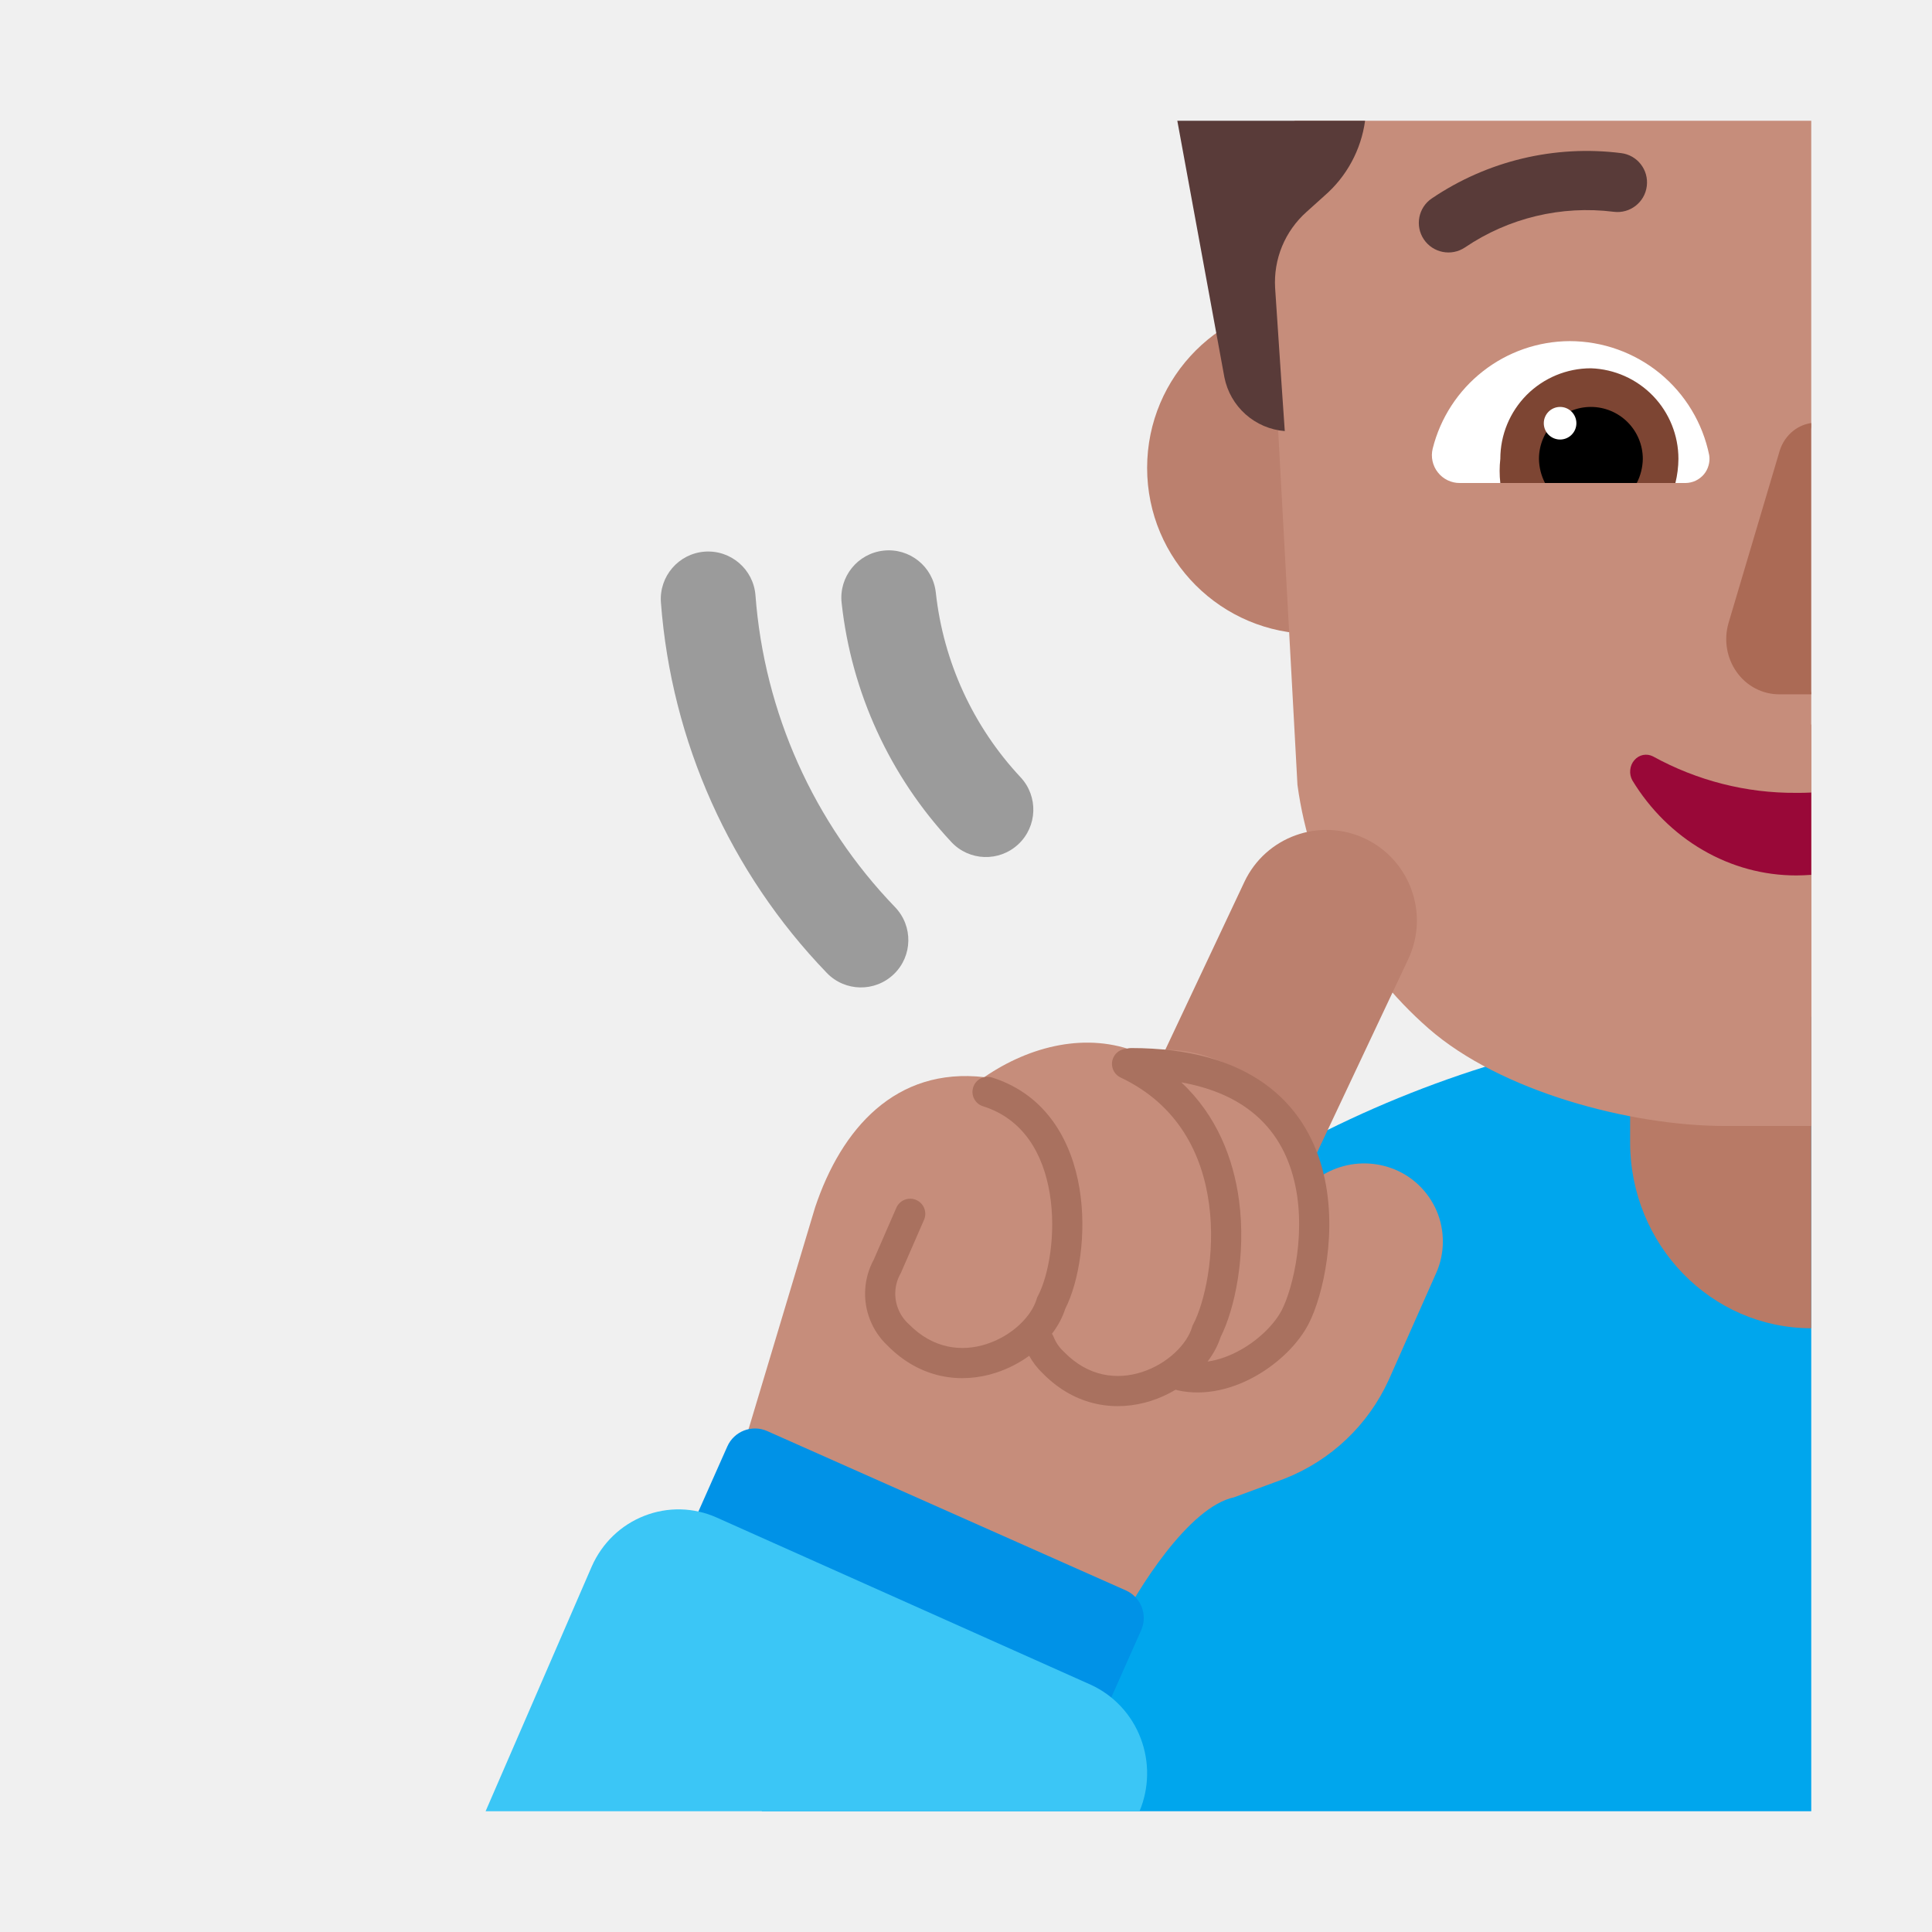
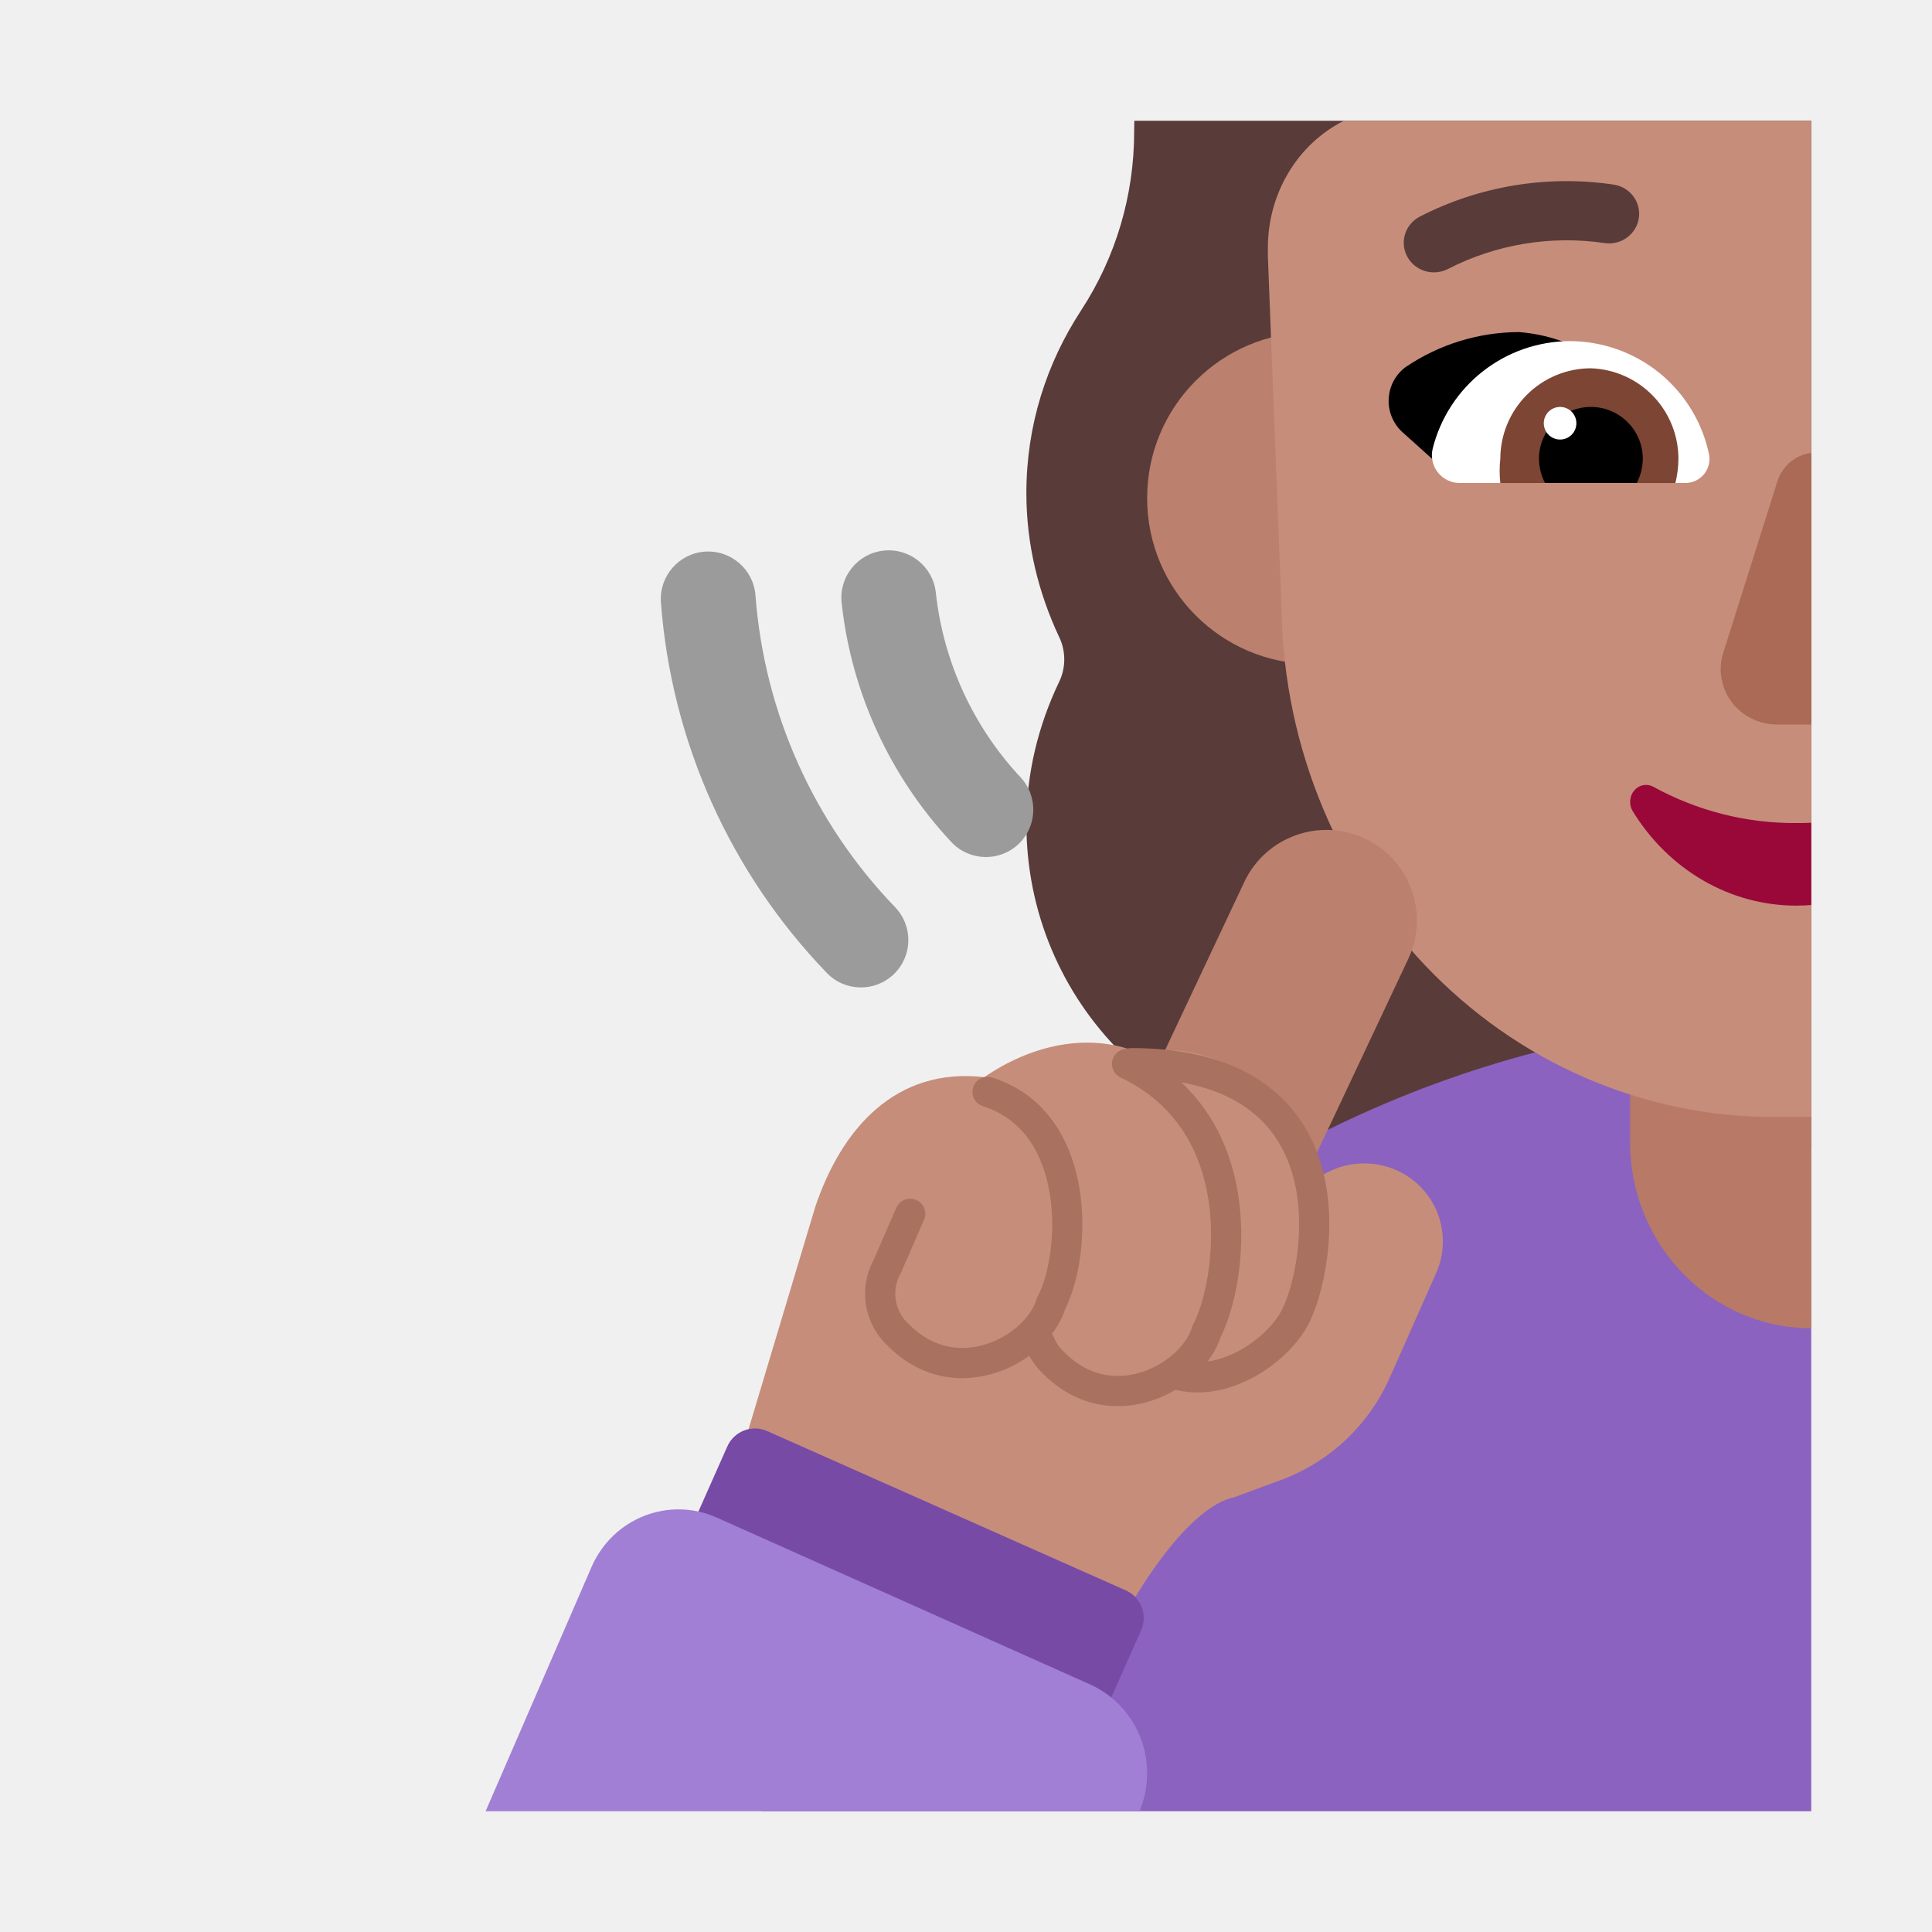
<svg xmlns="http://www.w3.org/2000/svg" viewBox="0 0 32 32" fill="none">
-   <path d="M30 16.84L30 30H12.617C13.464 26.999 15.082 24.241 17.344 22.019C20.722 18.701 25.266 16.842 30 16.84Z" fill="#00A6ED" />
-   <path d="M21.75 10.5C23.269 10.5 24.5 9.269 24.5 7.75C24.5 6.231 23.269 5 21.75 5C20.231 5 19 6.231 19 7.75C19 9.269 20.231 10.5 21.75 10.5Z" fill="#BB806E" />
+   <path d="M18.788 2H30V19H22.357C19.392 19 17 16.608 17 13.643C17 12.8 17.202 12.009 17.539 11.301C17.657 11.065 17.657 10.779 17.539 10.543C17.202 9.819 17 9.027 17 8.168C17 7.042 17.335 6.016 17.906 5.142L17.91 5.135C18.482 4.259 18.785 3.232 18.785 2.187V2.17C18.785 2.113 18.786 2.057 18.788 2Z" fill="#593B39" />
+   <path d="M30 16.84L30 30H12.617C13.464 26.999 15.082 24.241 17.344 22.019C20.721 18.701 25.266 16.842 30 16.84Z" fill="#8B62BF" />
  <path d="M30 12C28.343 12 27 13.38 27 15.081V18.919C27 20.62 28.343 22 30 22V12Z" fill="#B87A66" />
-   <path d="M30 2H21.445C21 2.5 20.932 3.515 21 4L21.49 13C21.703 14.563 22.474 15.997 23.662 17.035C24.849 18.074 26.992 18.648 28.57 18.65H30V14.438L29.458 13.805L30 13.183V11.47L29.371 9.964L30 7.072V2Z" fill="#C68D7B" />
-   <path d="M15.5 9.815C15.453 9.384 15.066 9.073 14.635 9.12C14.204 9.167 13.893 9.554 13.94 9.985C14.101 11.467 14.739 12.857 15.757 13.946C16.052 14.263 16.549 14.28 16.866 13.984C17.183 13.688 17.2 13.191 16.904 12.874C16.117 12.033 15.625 10.96 15.5 9.815Z" fill="#9B9B9B" />
-   <path d="M12.513 9.861C12.48 9.429 12.103 9.105 11.671 9.137C11.239 9.17 10.915 9.547 10.947 9.979C11.12 12.282 12.092 14.452 13.695 16.115C13.996 16.427 14.492 16.436 14.805 16.135C15.117 15.835 15.126 15.338 14.825 15.025C13.476 13.626 12.659 11.799 12.513 9.861Z" fill="#9B9B9B" />
-   <path d="M26 5.65C25.478 5.652 24.971 5.828 24.56 6.151C24.149 6.473 23.857 6.923 23.73 7.43C23.713 7.498 23.712 7.569 23.727 7.637C23.742 7.706 23.772 7.77 23.816 7.825C23.859 7.88 23.914 7.924 23.978 7.955C24.041 7.985 24.11 8.001 24.18 8H27.92C27.977 7.999 28.034 7.986 28.085 7.962C28.137 7.937 28.183 7.902 28.22 7.859C28.257 7.815 28.284 7.764 28.299 7.709C28.315 7.654 28.319 7.597 28.31 7.54C28.202 7.007 27.913 6.528 27.492 6.183C27.071 5.839 26.544 5.651 26 5.65V5.65Z" fill="white" />
-   <path d="M26.35 6.1C25.952 6.1 25.571 6.258 25.289 6.539C25.008 6.821 24.85 7.202 24.85 7.6C24.835 7.733 24.835 7.867 24.85 8H27.75C27.782 7.869 27.799 7.735 27.8 7.6C27.8 7.211 27.649 6.837 27.379 6.557C27.108 6.277 26.739 6.113 26.35 6.1Z" fill="#7D4533" />
-   <path d="M27.21 7.6C27.21 7.372 27.119 7.153 26.958 6.992C26.797 6.831 26.578 6.74 26.35 6.74C26.122 6.74 25.903 6.831 25.742 6.992C25.581 7.153 25.49 7.372 25.49 7.6C25.492 7.739 25.526 7.876 25.59 8H27.11C27.174 7.876 27.208 7.739 27.21 7.6V7.6Z" fill="black" />
+   <path d="M21.75 11C23.269 11 24.5 9.769 24.5 8.25C24.5 6.731 23.269 5.5 21.75 5.5C20.231 5.5 19 6.731 19 8.25C19 9.769 20.231 11 21.75 11Z" fill="#BB806E" />
+   <path d="M22.259 2C21.882 2.19 21.563 2.488 21.341 2.86C21.118 3.232 21 3.662 21 4.101V4.242L21.227 10.124C21.248 11.251 21.482 12.362 21.915 13.394C22.347 14.426 22.97 15.358 23.747 16.136C24.524 16.915 25.44 17.524 26.442 17.929C27.445 18.334 28.513 18.527 29.587 18.497H30V14.967L29.323 14.354L30 13.654V11.977L29.357 10.195L30 7.529V2H22.259Z" fill="#C68D7B" />
+   <path d="M15.5 9.815C15.453 9.384 15.066 9.073 14.635 9.12C14.204 9.167 13.893 9.554 13.94 9.985C14.101 11.467 14.739 12.857 15.756 13.946C16.052 14.263 16.549 14.28 16.866 13.984C17.183 13.688 17.199 13.191 16.903 12.874C16.117 12.033 15.625 10.96 15.5 9.815Z" fill="#9B9B9B" />
+   <path d="M12.513 9.861C12.48 9.429 12.103 9.105 11.671 9.137C11.239 9.17 10.915 9.547 10.947 9.979C11.12 12.282 12.092 14.452 13.695 16.115C13.995 16.427 14.492 16.436 14.805 16.135C15.117 15.835 15.126 15.338 14.825 15.025C13.476 13.626 12.659 11.799 12.513 9.861Z" fill="#9B9B9B" />
+   <path d="M27.321 6.87C27.1 6.483 26.788 6.155 26.411 5.916C26.035 5.678 25.605 5.535 25.161 5.5C24.49 5.502 23.836 5.704 23.281 6.08C23.198 6.142 23.13 6.221 23.081 6.313C23.033 6.404 23.006 6.505 23.001 6.608C22.996 6.711 23.014 6.814 23.054 6.91C23.094 7.005 23.154 7.091 23.231 7.16L24.021 7.87C25.141 7.48 26.191 7.21 27.321 6.87Z" fill="black" />
+   <path d="M26 5.65C25.478 5.652 24.971 5.828 24.56 6.151C24.149 6.473 23.857 6.923 23.73 7.43C23.713 7.498 23.712 7.569 23.727 7.637C23.742 7.706 23.772 7.77 23.816 7.825C23.859 7.88 23.915 7.924 23.978 7.955C24.041 7.985 24.11 8.001 24.18 8H27.92C27.977 7.999 28.034 7.986 28.085 7.962C28.137 7.937 28.183 7.902 28.22 7.859C28.257 7.815 28.284 7.764 28.299 7.709C28.315 7.654 28.319 7.597 28.31 7.54C28.202 7.007 27.913 6.528 27.492 6.183C27.071 5.839 26.544 5.651 26 5.65V5.65Z" fill="white" />
+   <path d="M26.35 6.1C25.953 6.1 25.571 6.258 25.29 6.539C25.008 6.821 24.85 7.202 24.85 7.6C24.835 7.733 24.835 7.867 24.85 8H27.75C27.782 7.869 27.799 7.735 27.8 7.6C27.8 7.211 27.649 6.837 27.379 6.557C27.108 6.277 26.739 6.113 26.35 6.1Z" fill="#7D4533" />
+   <path d="M27.21 7.6C27.21 7.372 27.12 7.153 26.958 6.992C26.797 6.831 26.578 6.74 26.35 6.74C26.122 6.74 25.903 6.831 25.742 6.992C25.581 7.153 25.49 7.372 25.49 7.6C25.492 7.739 25.527 7.876 25.59 8H27.11C27.174 7.876 27.208 7.739 27.21 7.6V7.6Z" fill="black" />
  <path d="M25.84 7.28C25.989 7.28 26.11 7.159 26.11 7.01C26.11 6.861 25.989 6.74 25.84 6.74C25.691 6.74 25.57 6.861 25.57 7.01C25.57 7.159 25.691 7.28 25.84 7.28Z" fill="white" />
-   <path d="M26.729 3.508C25.863 3.399 24.987 3.609 24.265 4.098C24.04 4.249 23.736 4.19 23.584 3.966C23.433 3.742 23.491 3.437 23.716 3.286C24.635 2.664 25.75 2.397 26.851 2.536C27.12 2.569 27.31 2.814 27.276 3.083C27.243 3.351 26.998 3.542 26.729 3.508Z" fill="#593B39" />
-   <path d="M30 7.007C29.895 7.022 29.795 7.064 29.709 7.13C29.599 7.215 29.517 7.334 29.476 7.47L28.629 10.322C28.59 10.459 28.581 10.603 28.605 10.743C28.628 10.883 28.683 11.016 28.764 11.13C28.845 11.245 28.951 11.338 29.073 11.402C29.195 11.466 29.33 11.5 29.466 11.5H30V7.007Z" fill="#AB6A55" />
-   <path d="M30 13.127C29.917 13.131 29.834 13.133 29.75 13.132C28.925 13.138 28.111 12.931 27.378 12.528C27.327 12.502 27.27 12.494 27.214 12.505C27.159 12.516 27.108 12.546 27.07 12.591C27.031 12.635 27.008 12.691 27.002 12.751C26.995 12.811 27.008 12.872 27.036 12.924C27.329 13.407 27.731 13.805 28.205 14.08C28.679 14.356 29.21 14.5 29.75 14.5C29.834 14.5 29.917 14.496 30 14.49V13.127Z" fill="#990838" />
-   <path d="M20.611 14.607C20.964 13.858 21.858 13.536 22.607 13.889C23.356 14.242 23.678 15.136 23.325 15.886L21.193 20.409C20.84 21.158 19.947 21.479 19.197 21.126C18.448 20.773 18.126 19.88 18.48 19.13L20.611 14.607Z" fill="#BB806E" />
+   <path d="M30 7.5C29.888 7.515 29.782 7.558 29.69 7.624C29.573 7.709 29.486 7.828 29.442 7.964L28.54 10.821C28.498 10.957 28.489 11.102 28.514 11.242C28.539 11.383 28.597 11.515 28.684 11.63C28.77 11.745 28.883 11.838 29.013 11.902C29.143 11.966 29.286 12 29.432 12H30V7.5Z" fill="#AB6A55" />
+   <path d="M30 13.627C29.917 13.631 29.834 13.633 29.75 13.632C28.925 13.638 28.111 13.431 27.378 13.028C27.327 13.002 27.27 12.994 27.214 13.005C27.159 13.016 27.108 13.046 27.07 13.091C27.031 13.135 27.008 13.191 27.002 13.251C26.995 13.311 27.008 13.372 27.036 13.424C27.329 13.907 27.731 14.305 28.205 14.58C28.679 14.856 29.21 15 29.75 15C29.834 15 29.917 14.996 30 14.99V13.627Z" fill="#990838" />
+   <path d="M20.61 14.607C20.964 13.858 21.857 13.536 22.607 13.889C23.356 14.242 23.677 15.136 23.324 15.886L21.193 20.409C20.84 21.158 19.946 21.479 19.197 21.126C18.448 20.773 18.126 19.88 18.479 19.13L20.61 14.607Z" fill="#BB806E" />
  <path d="M20 17.5C19.624 17.375 19.232 17.36 18.848 17.431C18.009 17.089 17.062 17.319 16.303 17.841C14.835 17.672 13.935 18.695 13.5 20L12 25L15.585 26C15.611 25.938 15.636 25.875 15.659 25.811L18.5 27C18.833 26.333 19.688 24.96 20.44 24.8L21.28 24.49C22.043 24.189 22.659 23.605 23 22.86L23.79 21.08C23.861 20.919 23.898 20.744 23.898 20.568C23.899 20.392 23.864 20.217 23.795 20.055C23.725 19.893 23.623 19.747 23.495 19.625C23.367 19.504 23.216 19.41 23.05 19.35C22.733 19.235 22.385 19.244 22.075 19.376C21.996 19.41 21.921 19.45 21.851 19.498C21.72 18.699 21.231 17.91 20 17.5Z" fill="#C68D7B" />
-   <path d="M18.647 26.342L12.707 23.703C12.455 23.591 12.159 23.705 12.047 23.957L11.43 25.346C11.318 25.598 11.432 25.894 11.684 26.006L17.624 28.645C17.877 28.757 18.172 28.643 18.284 28.391L18.901 27.002C19.013 26.749 18.9 26.454 18.647 26.342Z" fill="#0092E7" />
-   <path d="M18.874 30H8.043L9.802 25.944C9.972 25.559 10.284 25.258 10.672 25.107C11.059 24.955 11.49 24.965 11.87 25.135L18.074 27.908C18.451 28.083 18.746 28.401 18.894 28.793C19.042 29.183 19.035 29.616 18.874 30Z" fill="#3BC6F6" />
-   <path d="M19.5 2L20.28 6.25C20.327 6.487 20.45 6.702 20.631 6.863C20.811 7.023 21.039 7.121 21.28 7.14C21.28 7.14 21.18 5.7 21.12 4.77C21.106 4.534 21.145 4.298 21.235 4.08C21.325 3.862 21.464 3.667 21.64 3.51L21.94 3.24C22.306 2.922 22.544 2.481 22.61 2H19.5Z" fill="#593B39" />
+   <path d="M18.647 26.342L12.707 23.703C12.454 23.591 12.159 23.705 12.047 23.957L11.43 25.346C11.318 25.598 11.431 25.894 11.684 26.006L17.624 28.645C17.877 28.757 18.172 28.643 18.284 28.391L18.901 27.002C19.013 26.749 18.9 26.454 18.647 26.342Z" fill="#774AA6" />
+   <path d="M18.874 30H8.043L9.802 25.944C9.972 25.559 10.285 25.258 10.672 25.107C11.06 24.955 11.49 24.965 11.87 25.135L18.074 27.908C18.451 28.083 18.746 28.401 18.895 28.793C19.042 29.183 19.035 29.616 18.874 30Z" fill="#A17FD5" />
+   <path d="M26.576 4.026C25.687 3.895 24.779 4.046 23.983 4.455C23.738 4.581 23.436 4.489 23.308 4.249C23.179 4.01 23.273 3.713 23.518 3.587C24.502 3.081 25.625 2.895 26.724 3.057C26.997 3.097 27.185 3.346 27.144 3.614C27.103 3.882 26.849 4.066 26.576 4.026Z" fill="#593B39" />
  <path d="M19.472 23.018C19.345 23.094 19.208 23.156 19.067 23.202C18.503 23.383 17.825 23.31 17.272 22.748C17.182 22.663 17.106 22.564 17.047 22.456C16.88 22.577 16.691 22.674 16.492 22.738C15.928 22.92 15.25 22.846 14.697 22.284C14.572 22.166 14.474 22.021 14.411 21.861C14.347 21.699 14.319 21.524 14.331 21.35C14.342 21.18 14.39 21.015 14.471 20.866L14.846 20.005C14.901 19.878 15.049 19.82 15.175 19.875C15.302 19.93 15.36 20.078 15.305 20.204L14.92 21.087L14.914 21.098C14.865 21.185 14.836 21.283 14.83 21.383C14.823 21.483 14.839 21.584 14.876 21.677C14.912 21.77 14.97 21.854 15.043 21.923L15.051 21.93C15.456 22.344 15.931 22.394 16.339 22.262C16.765 22.125 17.086 21.802 17.171 21.514L17.178 21.49L17.19 21.468C17.369 21.129 17.497 20.436 17.387 19.767C17.277 19.105 16.949 18.534 16.282 18.323C16.15 18.282 16.077 18.141 16.119 18.01C16.16 17.878 16.301 17.805 16.432 17.847C17.346 18.136 17.753 18.919 17.88 19.685C18.003 20.431 17.874 21.225 17.643 21.68C17.597 21.824 17.522 21.963 17.424 22.091C17.434 22.106 17.443 22.123 17.45 22.14C17.487 22.234 17.544 22.318 17.618 22.386L17.626 22.394C18.03 22.808 18.505 22.857 18.913 22.726C19.34 22.588 19.661 22.265 19.746 21.977L19.753 21.954L19.765 21.932C19.946 21.587 20.138 20.783 20.026 19.946C19.916 19.122 19.518 18.301 18.561 17.847C18.436 17.788 18.383 17.639 18.442 17.514C18.483 17.427 18.568 17.375 18.658 17.371C18.682 17.363 18.708 17.359 18.734 17.359C19.709 17.359 20.429 17.58 20.945 17.949C21.463 18.319 21.753 18.822 21.897 19.341C22.04 19.858 22.04 20.393 21.979 20.848C21.919 21.301 21.796 21.694 21.675 21.927C21.509 22.249 21.19 22.567 20.814 22.783C20.437 22.999 19.969 23.131 19.506 23.028C19.494 23.025 19.483 23.022 19.472 23.018ZM19.566 17.927C20.155 18.477 20.43 19.193 20.522 19.88C20.644 20.794 20.448 21.69 20.218 22.144C20.172 22.286 20.098 22.424 20.001 22.552C20.191 22.525 20.383 22.453 20.565 22.349C20.873 22.172 21.117 21.919 21.231 21.698C21.319 21.528 21.429 21.194 21.484 20.782C21.538 20.373 21.536 19.909 21.415 19.475C21.296 19.045 21.063 18.648 20.654 18.356C20.386 18.164 20.032 18.011 19.566 17.927Z" fill="#A9715F" />
</svg>
